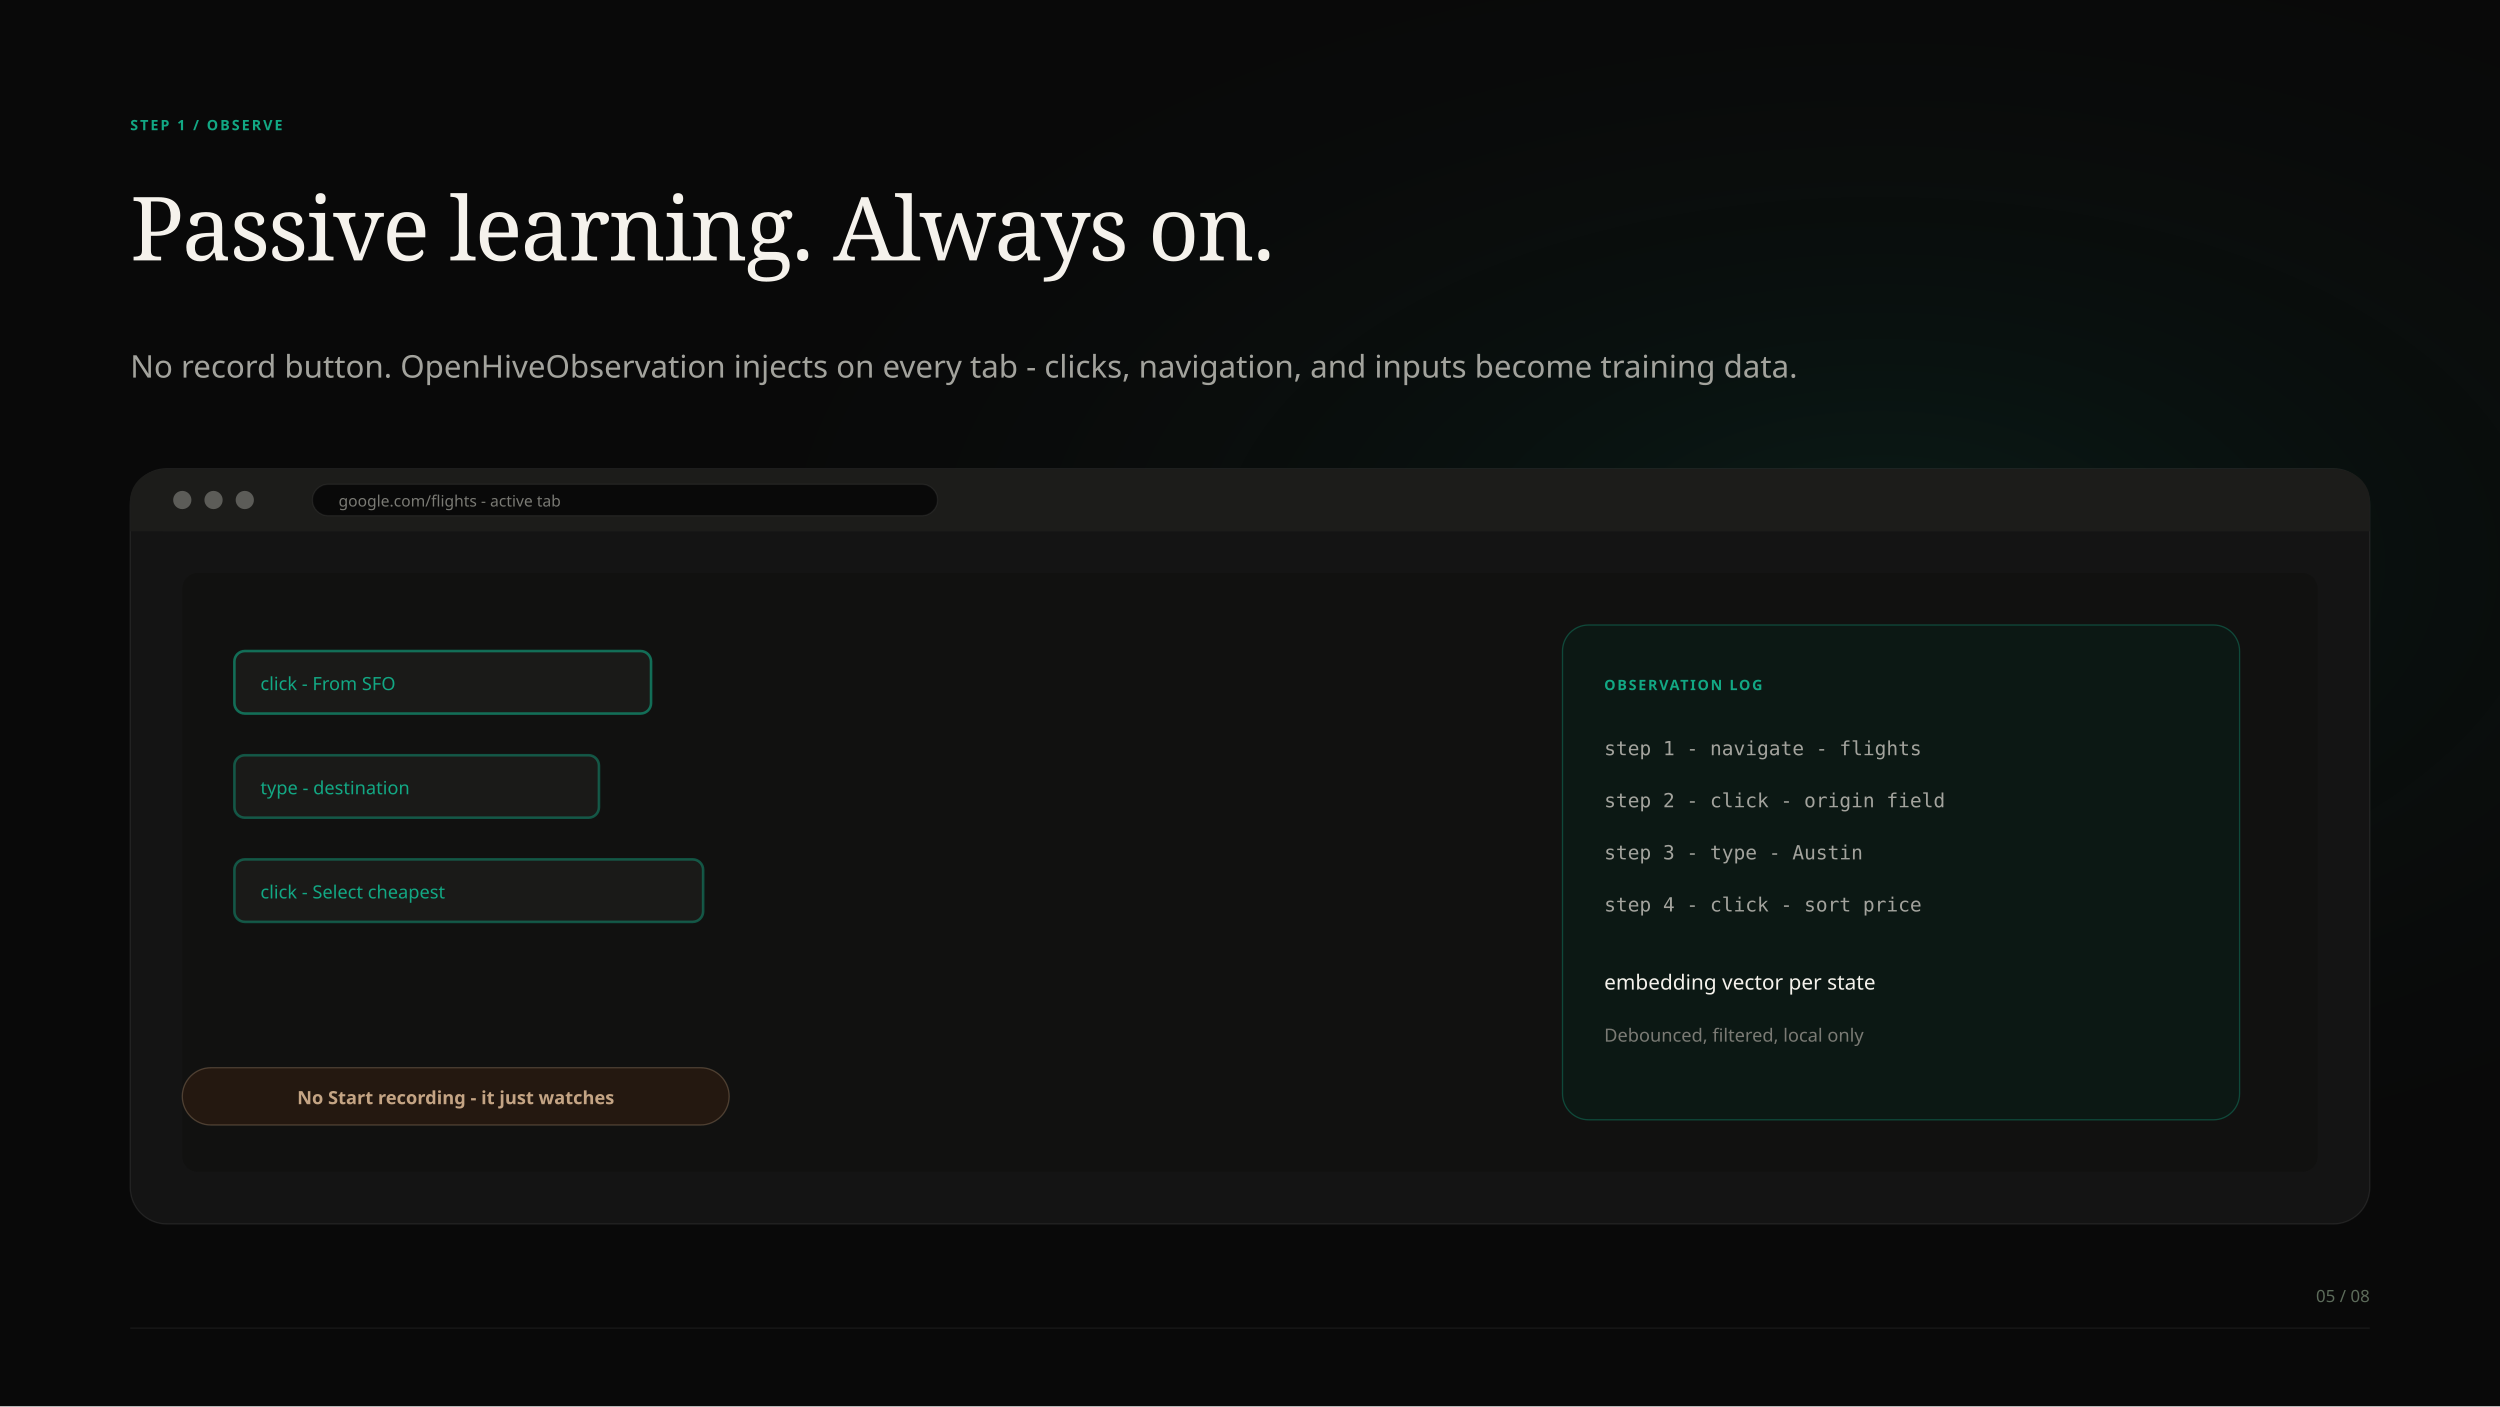
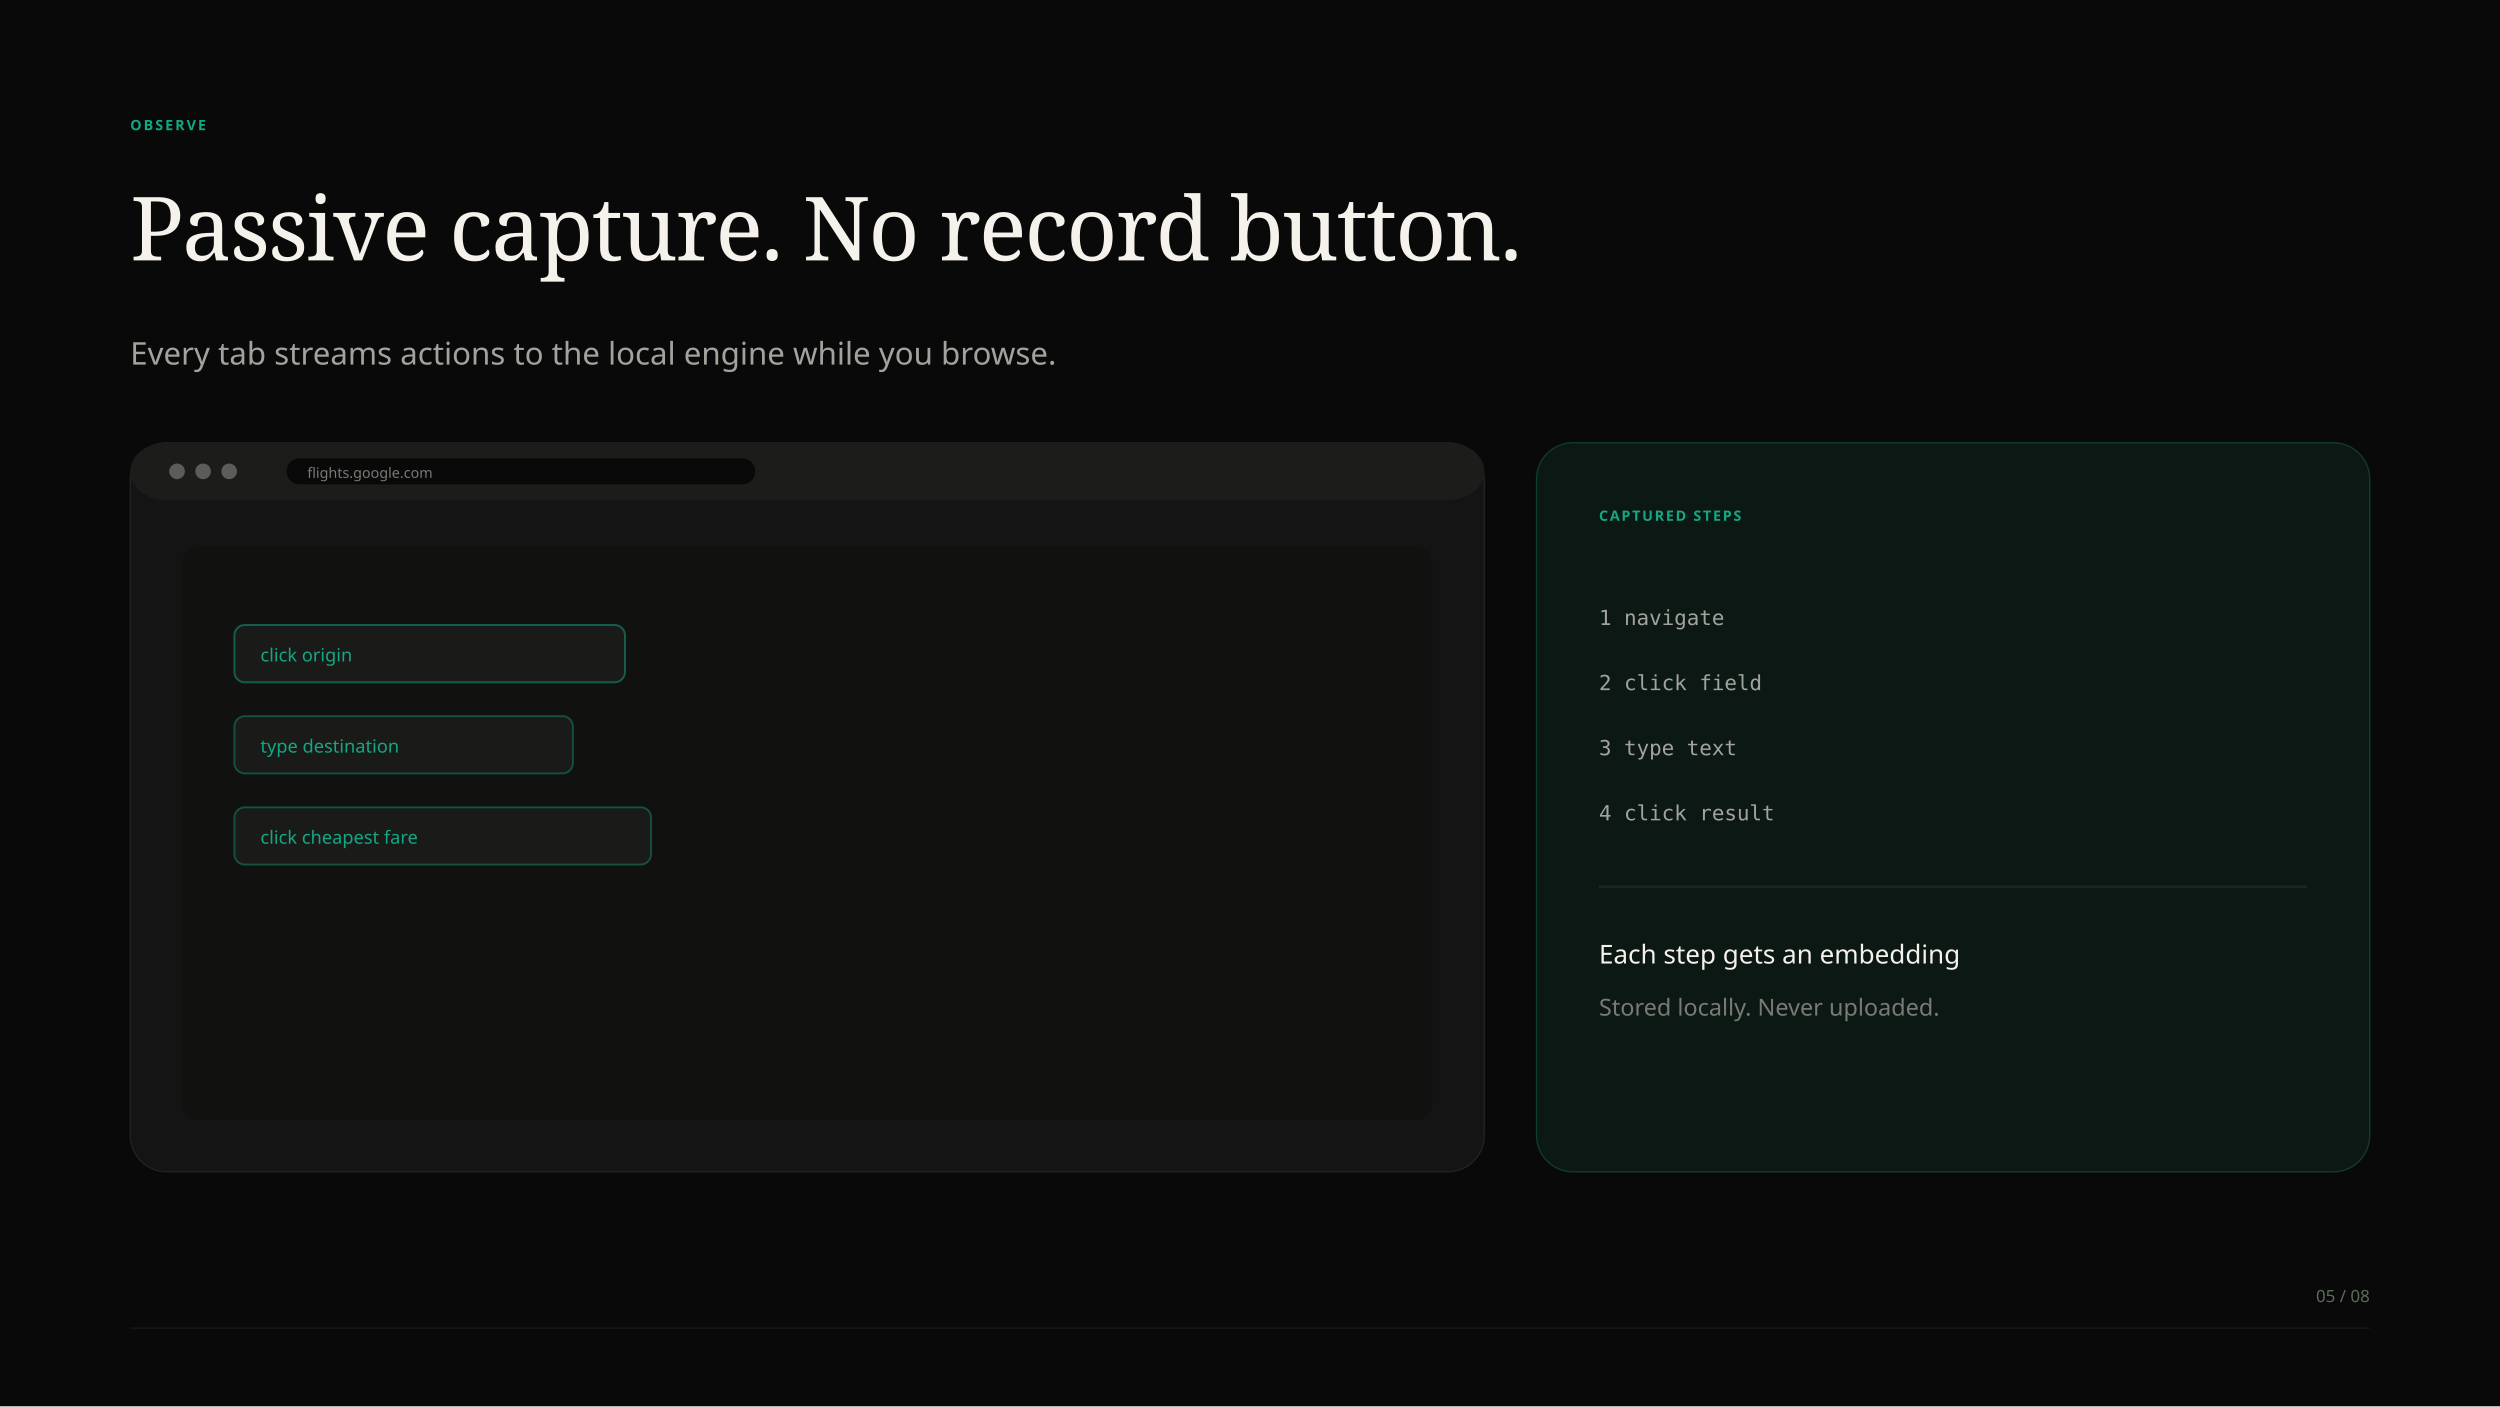
<svg xmlns="http://www.w3.org/2000/svg" width="1920" height="1080" viewBox="0 0 1920 1080" fill="none">
  <rect width="1920" height="1080" fill="#090909" />
-   <radialGradient id="g" cx="75%" cy="40%" r="50%">
-     <stop offset="0%" stop-color="#12A884" stop-opacity="0.12" />
-     <stop offset="100%" stop-color="#090909" stop-opacity="0" />
-   </radialGradient>
-   <rect width="1920" height="1080" fill="url(#g)" />
-   <text x="100" y="100" font-family="'DM Sans',system-ui,sans-serif" font-size="11" fill="#12A884" letter-spacing="0.14em" font-weight="600">STEP 1 / OBSERVE</text>
-   <text x="100" y="200" font-family="Georgia,'Instrument Serif',serif" font-size="68" fill="#F5F2EC" letter-spacing="-0.02em">Passive learning. Always on.</text>
-   <text x="100" y="290" font-family="'DM Sans',system-ui,sans-serif" font-size="24" fill="#A3A39D">No record button. OpenHiveObservation injects on every tab - clicks, navigation, and inputs become training data.</text>
-   <rect x="100" y="360" width="1720" height="580" rx="28" fill="#141414" stroke="#ffffff" stroke-opacity="0.08" />
-   <rect x="100" y="360" width="1720" height="48" rx="28" fill="#1c1c1a" />
-   <rect x="100" y="384" width="1720" height="24" fill="#1c1c1a" />
-   <circle cx="140" cy="384" r="7" fill="#5c5c58" />
-   <circle cx="164" cy="384" r="7" fill="#5c5c58" />
-   <circle cx="188" cy="384" r="7" fill="#5c5c58" />
-   <rect x="240" y="372" width="480" height="24" rx="12" fill="#090909" stroke="#ffffff" stroke-opacity="0.06" />
-   <text x="260" y="389" font-family="'DM Sans',system-ui,sans-serif" font-size="12" fill="#7A7A74">google.com/flights - active tab</text>
-   <rect x="140" y="440" width="1640" height="460" rx="12" fill="#111110" />
-   <rect x="180" y="500" width="320" height="48" rx="8" fill="#1a1a18" stroke="#12A884" stroke-width="2" stroke-opacity="0.6" />
-   <text x="200" y="530" font-family="'DM Sans',system-ui,sans-serif" font-size="14" fill="#12A884">click - From SFO</text>
-   <rect x="180" y="580" width="280" height="48" rx="8" fill="#1a1a18" stroke="#12A884" stroke-width="2" stroke-opacity="0.45" />
-   <text x="200" y="610" font-family="'DM Sans',system-ui,sans-serif" font-size="14" fill="#12A884">type - destination</text>
-   <rect x="180" y="660" width="360" height="48" rx="8" fill="#1a1a18" stroke="#12A884" stroke-width="2" stroke-opacity="0.45" />
-   <text x="200" y="690" font-family="'DM Sans',system-ui,sans-serif" font-size="14" fill="#12A884">click - Select cheapest</text>
-   <rect x="1200" y="480" width="520" height="380" rx="20" fill="#0c1814" stroke="#12A884" stroke-opacity="0.35" />
-   <text x="1232" y="530" font-family="'DM Sans',system-ui,sans-serif" font-size="11" fill="#12A884" letter-spacing="0.12em" font-weight="600">OBSERVATION LOG</text>
-   <text x="1232" y="580" font-family="ui-monospace,monospace" font-size="15" fill="#A3A39D">step 1 - navigate - flights</text>
-   <text x="1232" y="620" font-family="ui-monospace,monospace" font-size="15" fill="#A3A39D">step 2 - click - origin field</text>
-   <text x="1232" y="660" font-family="ui-monospace,monospace" font-size="15" fill="#A3A39D">step 3 - type - Austin</text>
-   <text x="1232" y="700" font-family="ui-monospace,monospace" font-size="15" fill="#A3A39D">step 4 - click - sort price</text>
-   <text x="1232" y="760" font-family="'DM Sans',system-ui,sans-serif" font-size="16" fill="#F5F2EC">embedding vector per state</text>
-   <text x="1232" y="800" font-family="'DM Sans',system-ui,sans-serif" font-size="14" fill="#7A7A74">Debounced, filtered, local only</text>
-   <rect x="140" y="820" width="420" height="44" rx="22" fill="#241810" stroke="#C4A484" stroke-opacity="0.3" />
-   <text x="350" y="848" text-anchor="middle" font-family="'DM Sans',system-ui,sans-serif" font-size="14" fill="#C4A484" font-weight="600">No Start recording - it just watches</text>
+   <text x="100" y="100" font-family="'DM Sans',system-ui,sans-serif" font-size="11" fill="#12A884" letter-spacing="0.14em" font-weight="600">OBSERVE</text>
+   <text x="100" y="200" font-family="Georgia,'Instrument Serif',serif" font-size="68" fill="#F5F2EC" letter-spacing="-0.02em">Passive capture. No record button.</text>
+   <text x="100" y="280" font-family="'DM Sans',system-ui,sans-serif" font-size="24" fill="#A3A39D">Every tab streams actions to the local engine while you browse.</text>
+   <rect x="100" y="340" width="1040" height="560" rx="28" fill="#141414" stroke="#ffffff" stroke-opacity="0.08" />
+   <rect x="100" y="340" width="1040" height="44" rx="28" fill="#1c1c1a" />
+   <circle cx="136" cy="362" r="6" fill="#5c5c58" />
+   <circle cx="156" cy="362" r="6" fill="#5c5c58" />
+   <circle cx="176" cy="362" r="6" fill="#5c5c58" />
+   <rect x="220" y="352" width="360" height="20" rx="10" fill="#090909" />
+   <text x="236" y="367" font-family="'DM Sans',system-ui,sans-serif" font-size="11" fill="#7A7A74">flights.google.com</text>
+   <rect x="140" y="420" width="960" height="440" rx="12" fill="#111110" />
+   <rect x="180" y="480" width="300" height="44" rx="8" fill="#1a1a18" stroke="#12A884" stroke-width="1.5" stroke-opacity="0.5" />
+   <text x="200" y="508" font-family="'DM Sans',system-ui,sans-serif" font-size="14" fill="#12A884">click origin</text>
+   <rect x="180" y="550" width="260" height="44" rx="8" fill="#1a1a18" stroke="#12A884" stroke-width="1.5" stroke-opacity="0.4" />
+   <text x="200" y="578" font-family="'DM Sans',system-ui,sans-serif" font-size="14" fill="#12A884">type destination</text>
+   <rect x="180" y="620" width="320" height="44" rx="8" fill="#1a1a18" stroke="#12A884" stroke-width="1.5" stroke-opacity="0.4" />
+   <text x="200" y="648" font-family="'DM Sans',system-ui,sans-serif" font-size="14" fill="#12A884">click cheapest fare</text>
+   <rect x="1180" y="340" width="640" height="560" rx="28" fill="#0c1814" stroke="#12A884" stroke-opacity="0.3" />
+   <text x="1228" y="400" font-family="'DM Sans',system-ui,sans-serif" font-size="11" fill="#12A884" letter-spacing="0.12em" font-weight="600">CAPTURED STEPS</text>
+   <text x="1228" y="480" font-family="ui-monospace,monospace" font-size="16" fill="#A3A39D">1 navigate</text>
+   <text x="1228" y="530" font-family="ui-monospace,monospace" font-size="16" fill="#A3A39D">2 click field</text>
+   <text x="1228" y="580" font-family="ui-monospace,monospace" font-size="16" fill="#A3A39D">3 type text</text>
+   <text x="1228" y="630" font-family="ui-monospace,monospace" font-size="16" fill="#A3A39D">4 click result</text>
+   <rect x="1228" y="680" width="544" height="2" fill="#ffffff" fill-opacity="0.06" />
+   <text x="1228" y="740" font-family="'DM Sans',system-ui,sans-serif" font-size="20" fill="#F5F2EC">Each step gets an embedding</text>
+   <text x="1228" y="780" font-family="'DM Sans',system-ui,sans-serif" font-size="18" fill="#7A7A74">Stored locally. Never uploaded.</text>
  <text x="1820" y="1000" text-anchor="end" font-family="'DM Sans',system-ui,sans-serif" font-size="13" fill="#5C6B5A">05 / 08</text>
  <line x1="100" y1="1020" x2="1820" y2="1020" stroke="#ffffff" stroke-opacity="0.06" />
</svg>
